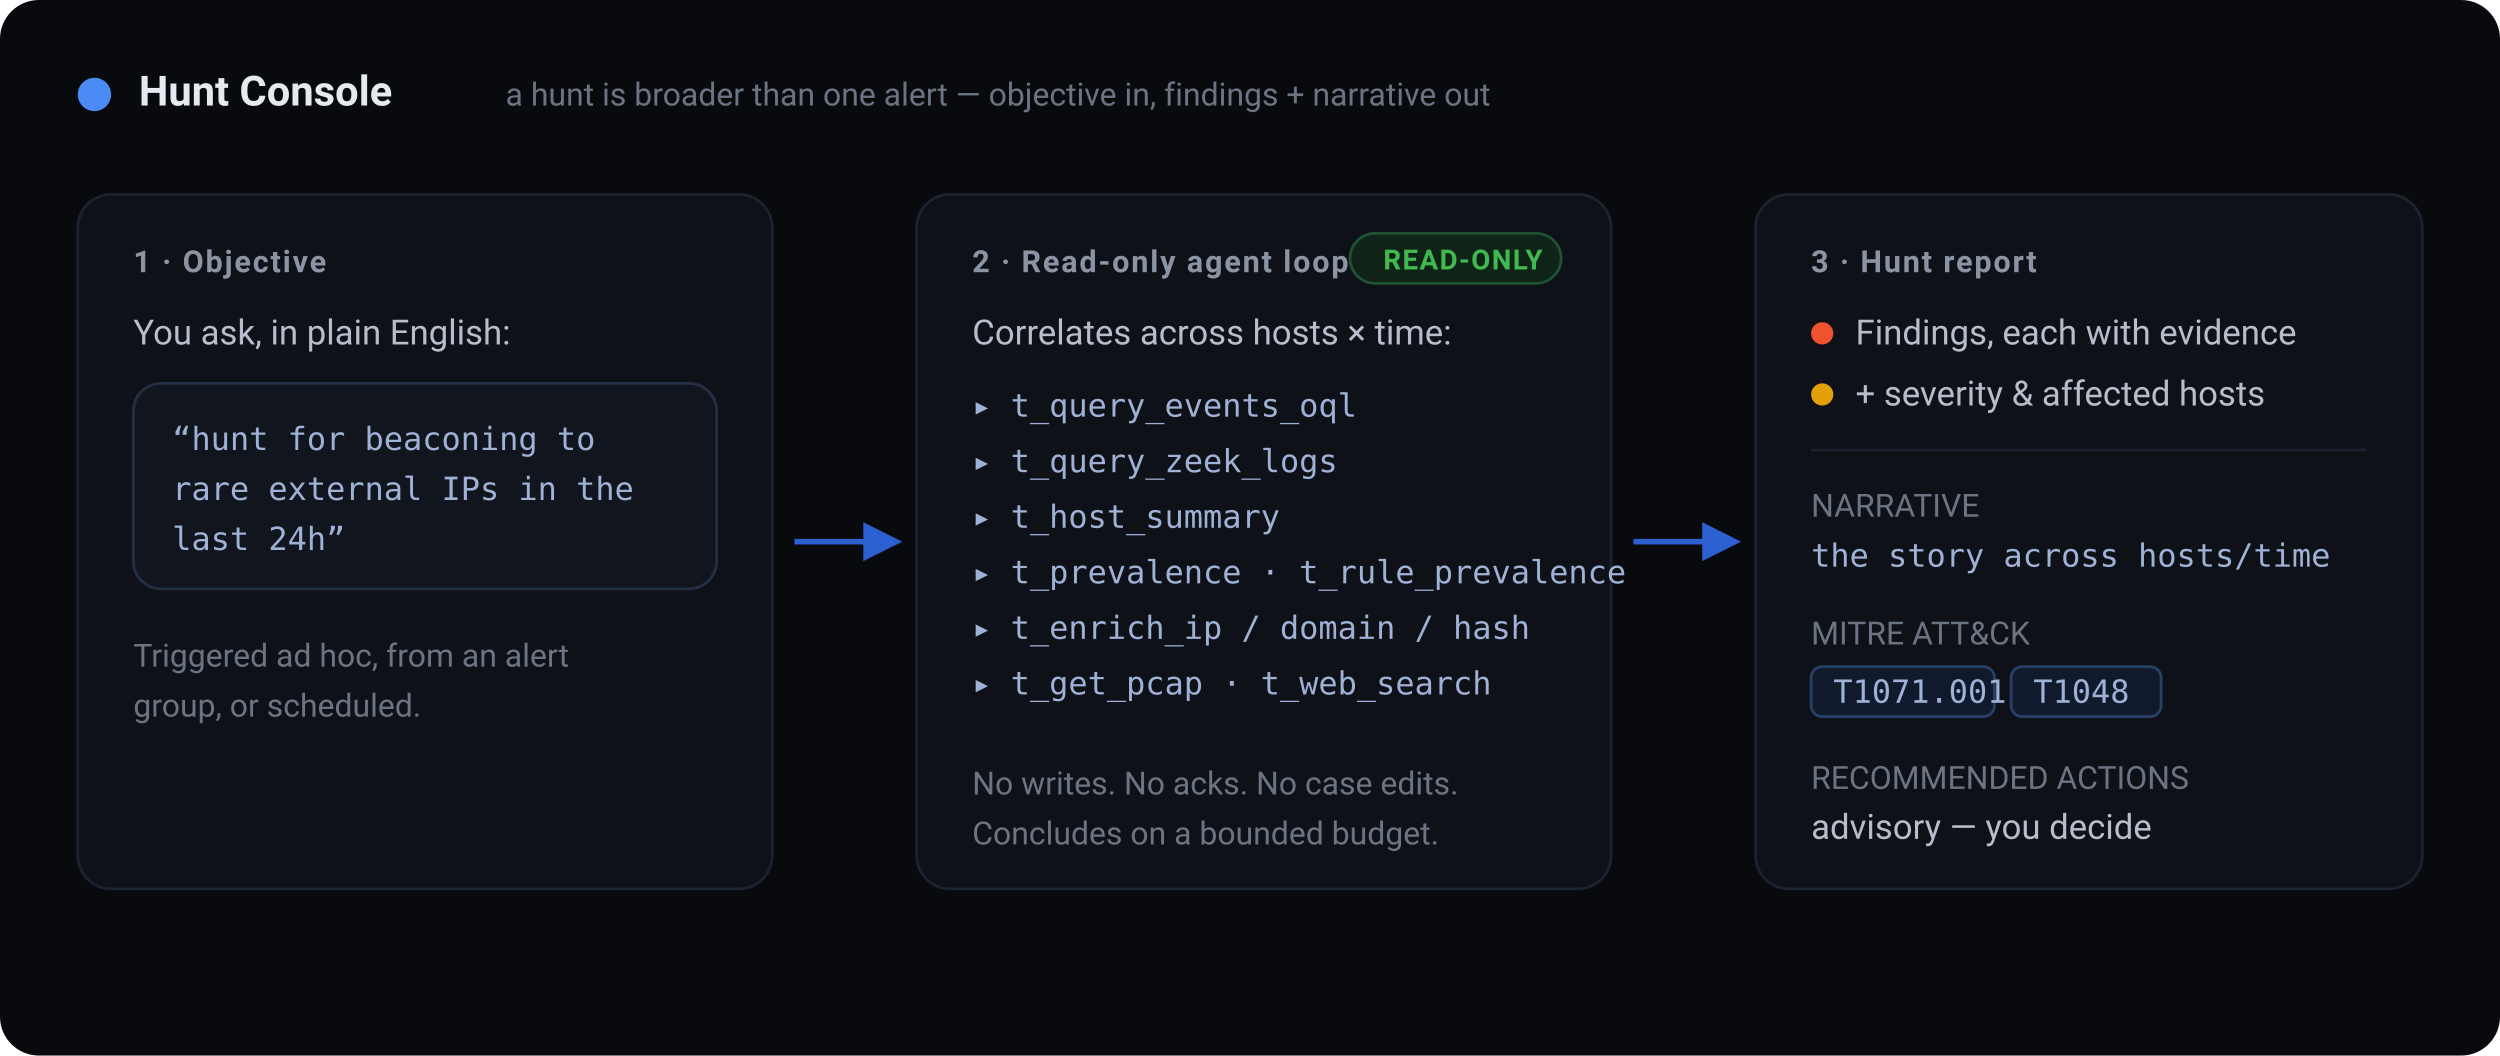
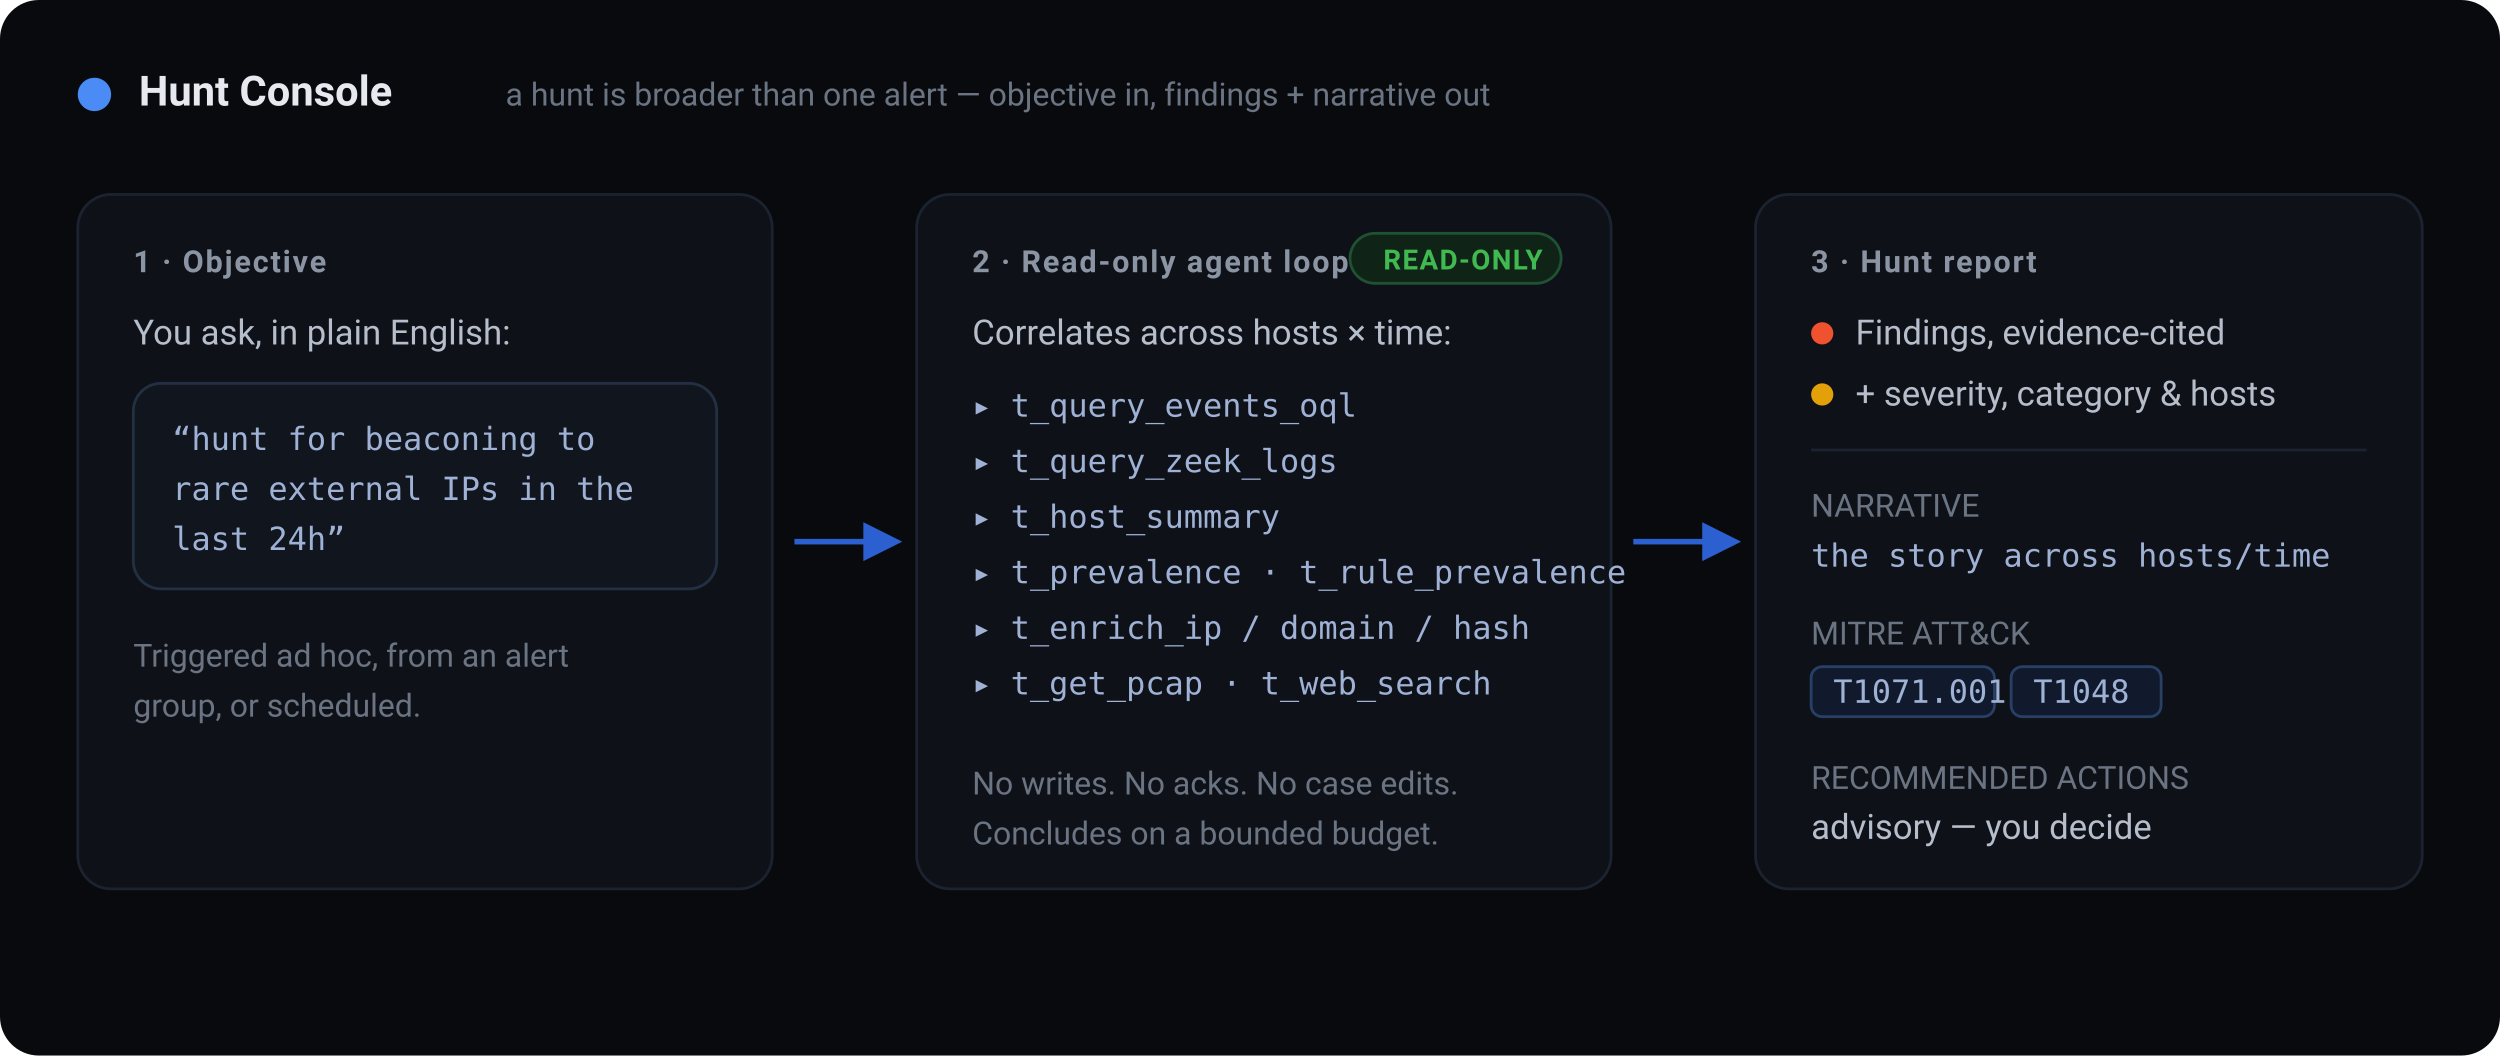
<svg xmlns="http://www.w3.org/2000/svg" width="900" height="380" viewBox="0 0 900 380" font-family="ui-sans-serif,-apple-system,Segoe UI,Roboto,Helvetica,Arial,sans-serif">
  <defs>
    <style>
      .card { fill: #0e1117; stroke: #1b2230; stroke-width: 1; }
      .lbl  { fill: #8b94a3; font-size: 11px; font-weight: 600; letter-spacing: .06em; text-transform: uppercase; }
      .h    { fill: #e6e9ef; font-size: 15px; font-weight: 600; }
      .t    { fill: #b6becb; font-size: 12.5px; }
      .mono { font-family: ui-monospace,SFMono-Regular,Menlo,Consolas,monospace; font-size: 11.5px; fill: #9fb2d6; }
      .dim  { fill: #6b7482; font-size: 11.5px; }
    </style>
    <marker id="arrow" viewBox="0 0 10 10" refX="8" refY="5" markerWidth="7" markerHeight="7" orient="auto-start-reverse">
      <path d="M0 0 L10 5 L0 10 z" fill="#2c5fd0" />
    </marker>
  </defs>
  <rect x="0" y="0" width="900" height="380" rx="14" fill="#080a0e" />
  <circle cx="34" cy="34" r="6" fill="#4b8bf5" />
  <text x="50" y="38" class="h" font-size="16">Hunt Console</text>
  <text x="182" y="38" class="dim">a hunt is broader than one alert — objective in, findings + narrative out</text>
  <rect class="card" x="28" y="70" width="250" height="250" rx="12" />
  <text x="48" y="98" class="lbl">1 · Objective</text>
  <text x="48" y="124" class="t">You ask, in plain English:</text>
  <rect x="48" y="138" width="210" height="74" rx="10" fill="#11161e" stroke="#233043" stroke-width="1" />
  <text x="62" y="162" class="mono">“hunt for beaconing to</text>
  <text x="62" y="180" class="mono">rare external IPs in the</text>
  <text x="62" y="198" class="mono">last 24h”</text>
  <text x="48" y="240" class="dim">Triggered ad hoc, from an alert</text>
  <text x="48" y="258" class="dim">group, or scheduled.</text>
  <line x1="286" y1="195" x2="322" y2="195" stroke="#2c5fd0" stroke-width="2" marker-end="url(#arrow)" />
  <rect class="card" x="330" y="70" width="250" height="250" rx="12" />
  <text x="350" y="98" class="lbl">2 · Read-only agent loop</text>
  <rect x="486" y="84" width="76" height="18" rx="9" fill="#0f2417" stroke="#1f5133" stroke-width="1" />
  <text x="498" y="97" font-size="10" font-weight="700" fill="#3fb950" letter-spacing=".05em">READ-ONLY</text>
  <text x="350" y="124" class="t">Correlates across hosts × time:</text>
  <text x="350" y="150" class="mono">▸ t_query_events_oql</text>
  <text x="350" y="170" class="mono">▸ t_query_zeek_logs</text>
  <text x="350" y="190" class="mono">▸ t_host_summary</text>
  <text x="350" y="210" class="mono">▸ t_prevalence · t_rule_prevalence</text>
  <text x="350" y="230" class="mono">▸ t_enrich_ip / domain / hash</text>
  <text x="350" y="250" class="mono">▸ t_get_pcap · t_web_search</text>
  <text x="350" y="286" class="dim">No writes. No acks. No case edits.</text>
  <text x="350" y="304" class="dim">Concludes on a bounded budget.</text>
  <line x1="588" y1="195" x2="624" y2="195" stroke="#2c5fd0" stroke-width="2" marker-end="url(#arrow)" />
  <rect class="card" x="632" y="70" width="240" height="250" rx="12" />
  <text x="652" y="98" class="lbl">3 · Hunt report</text>
  <circle cx="656" cy="120" r="4" fill="#f0522f" />
-   <text x="668" y="124" class="t">Findings, each with evidence</text>
+   <text x="668" y="124" class="t">Findings, evidence-cited</text>
  <circle cx="656" cy="142" r="4" fill="#e3a008" />
-   <text x="668" y="146" class="t">+ severity &amp; affected hosts</text>
+   <text x="668" y="146" class="t">+ severity, category &amp; hosts</text>
  <line x1="652" y1="162" x2="852" y2="162" stroke="#1b2230" stroke-width="1" />
  <text x="652" y="186" class="dim">NARRATIVE</text>
  <text x="652" y="204" class="mono" fill="#b6becb">the story across hosts/time</text>
  <text x="652" y="232" class="dim">MITRE ATT&amp;CK</text>
  <rect x="652" y="240" width="66" height="18" rx="4" fill="#101a2c" stroke="#284066" />
  <text x="660" y="253" class="mono" fill="#7fa8f0">T1071.001</text>
  <rect x="724" y="240" width="54" height="18" rx="4" fill="#101a2c" stroke="#284066" />
  <text x="732" y="253" class="mono" fill="#7fa8f0">T1048</text>
  <text x="652" y="284" class="dim">RECOMMENDED ACTIONS</text>
  <text x="652" y="302" class="t" font-size="12">advisory — you decide</text>
</svg>
